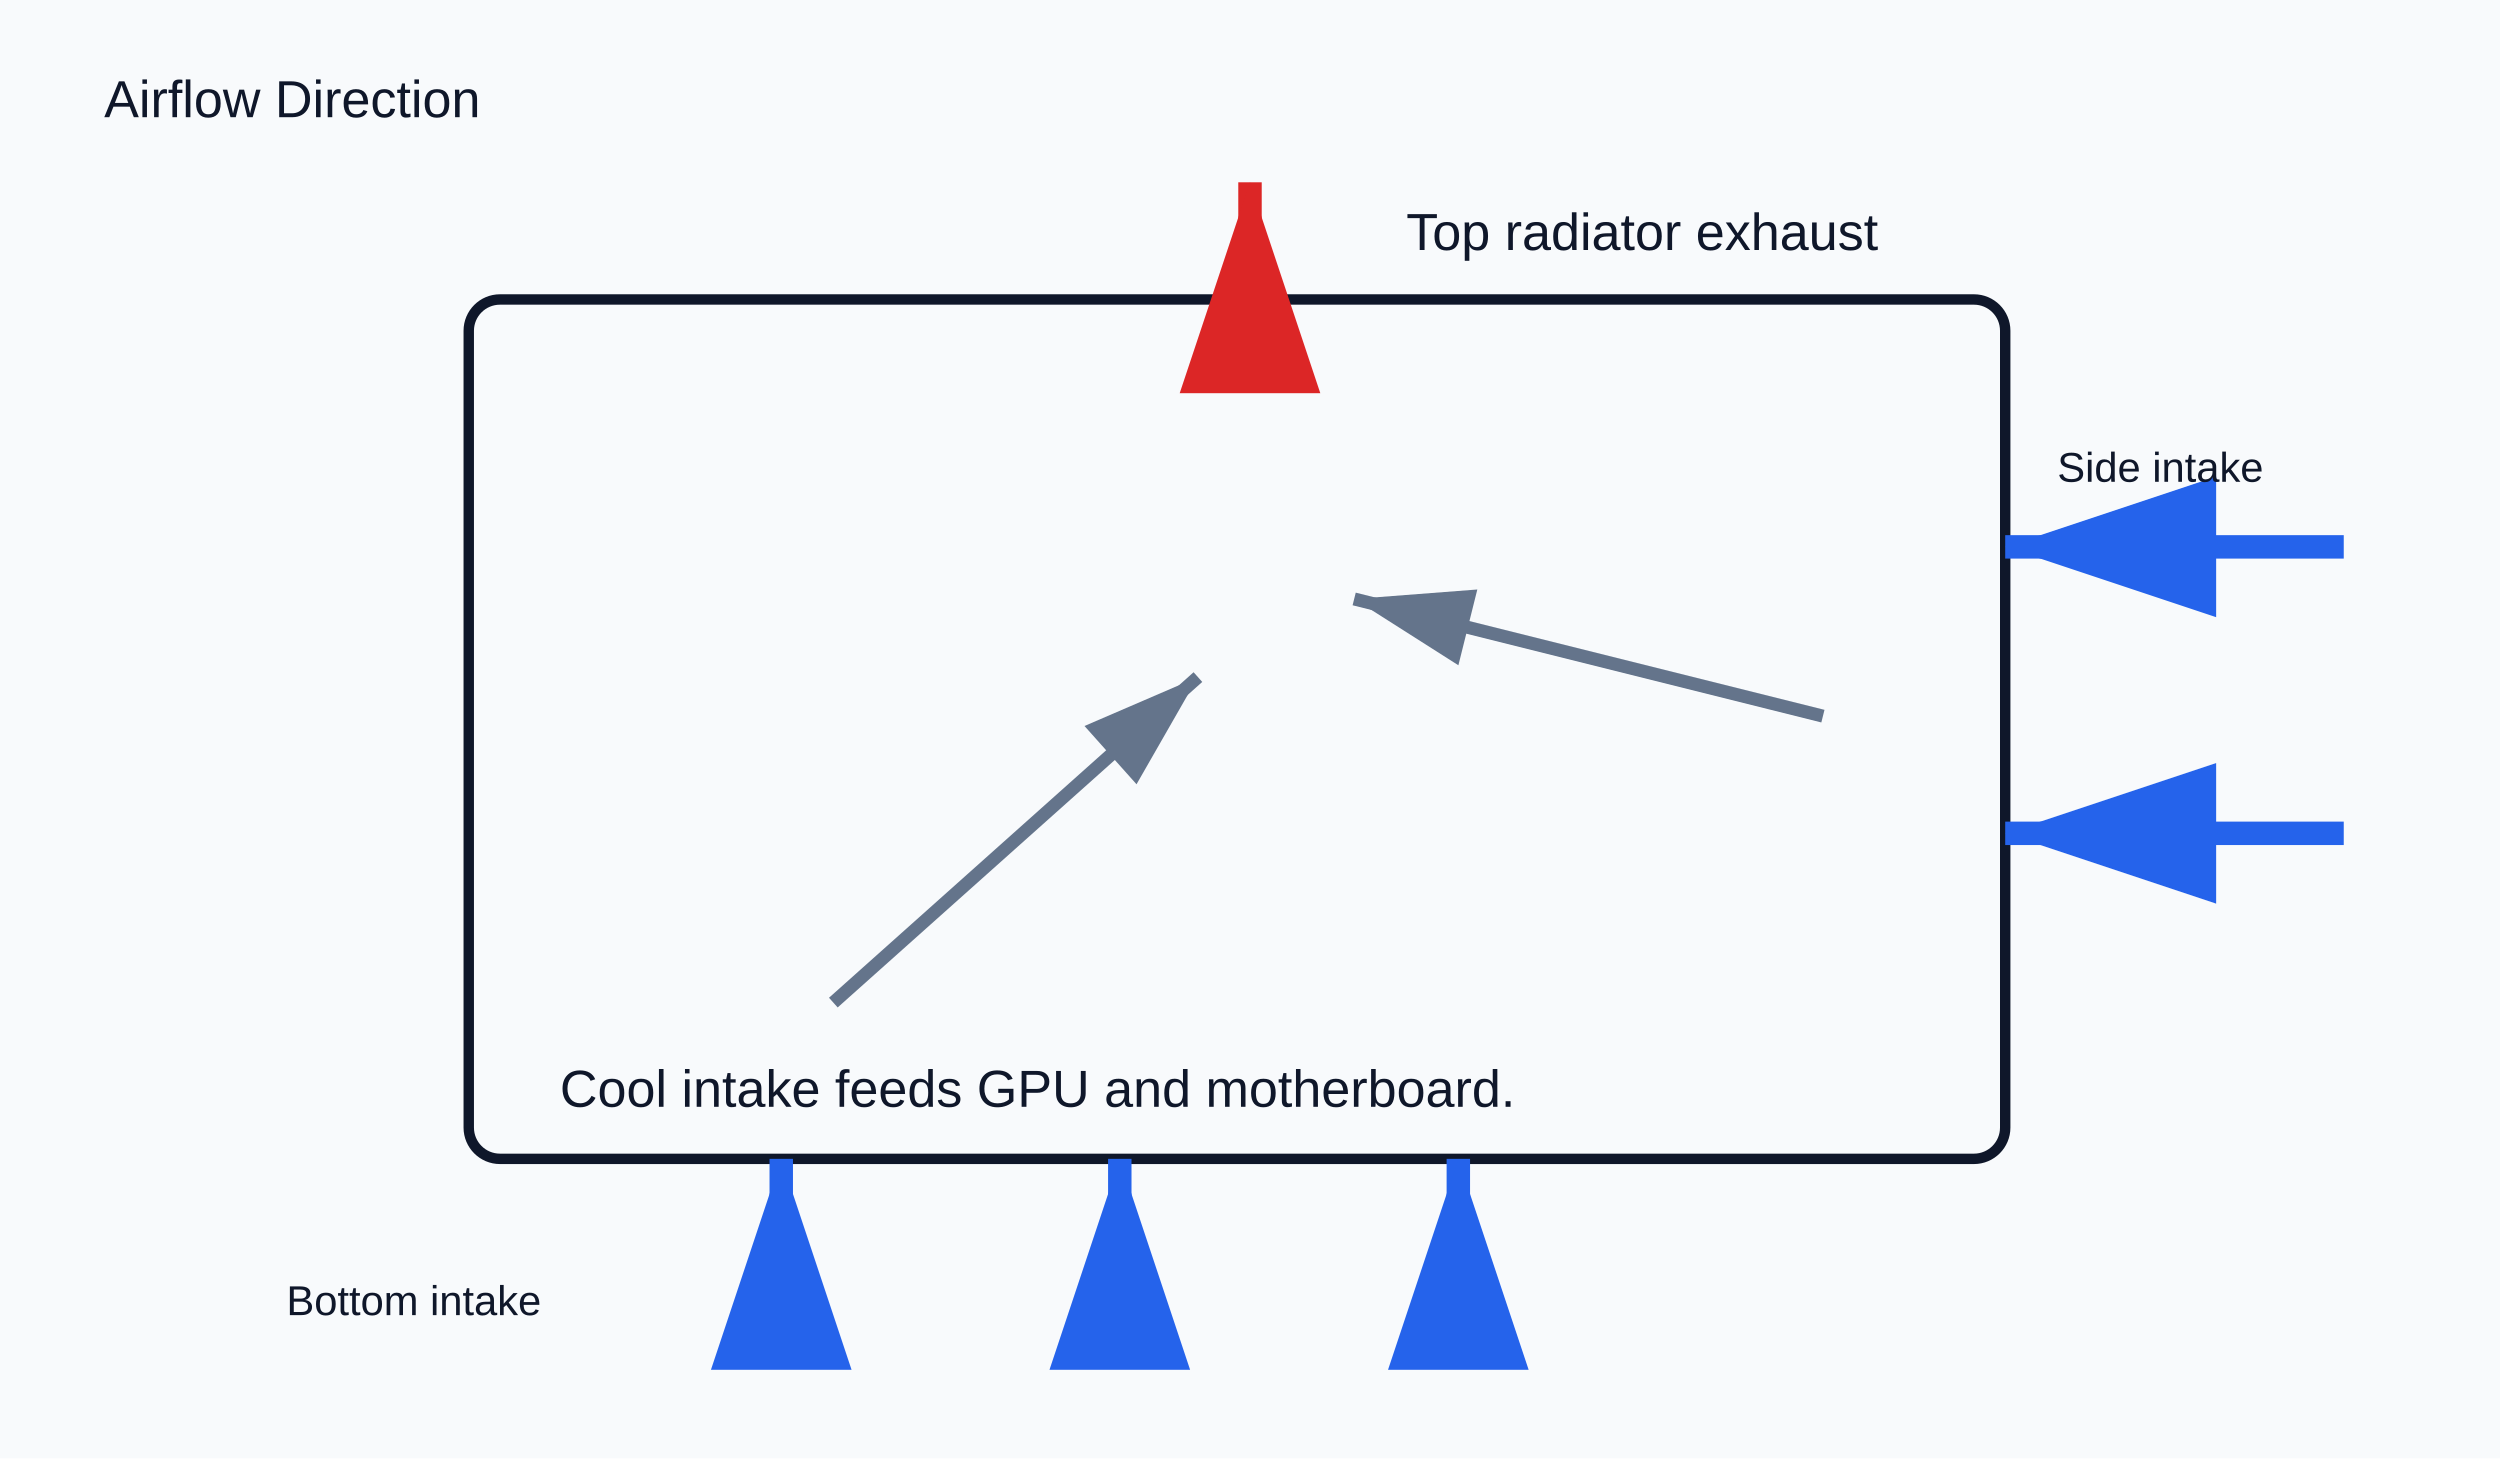
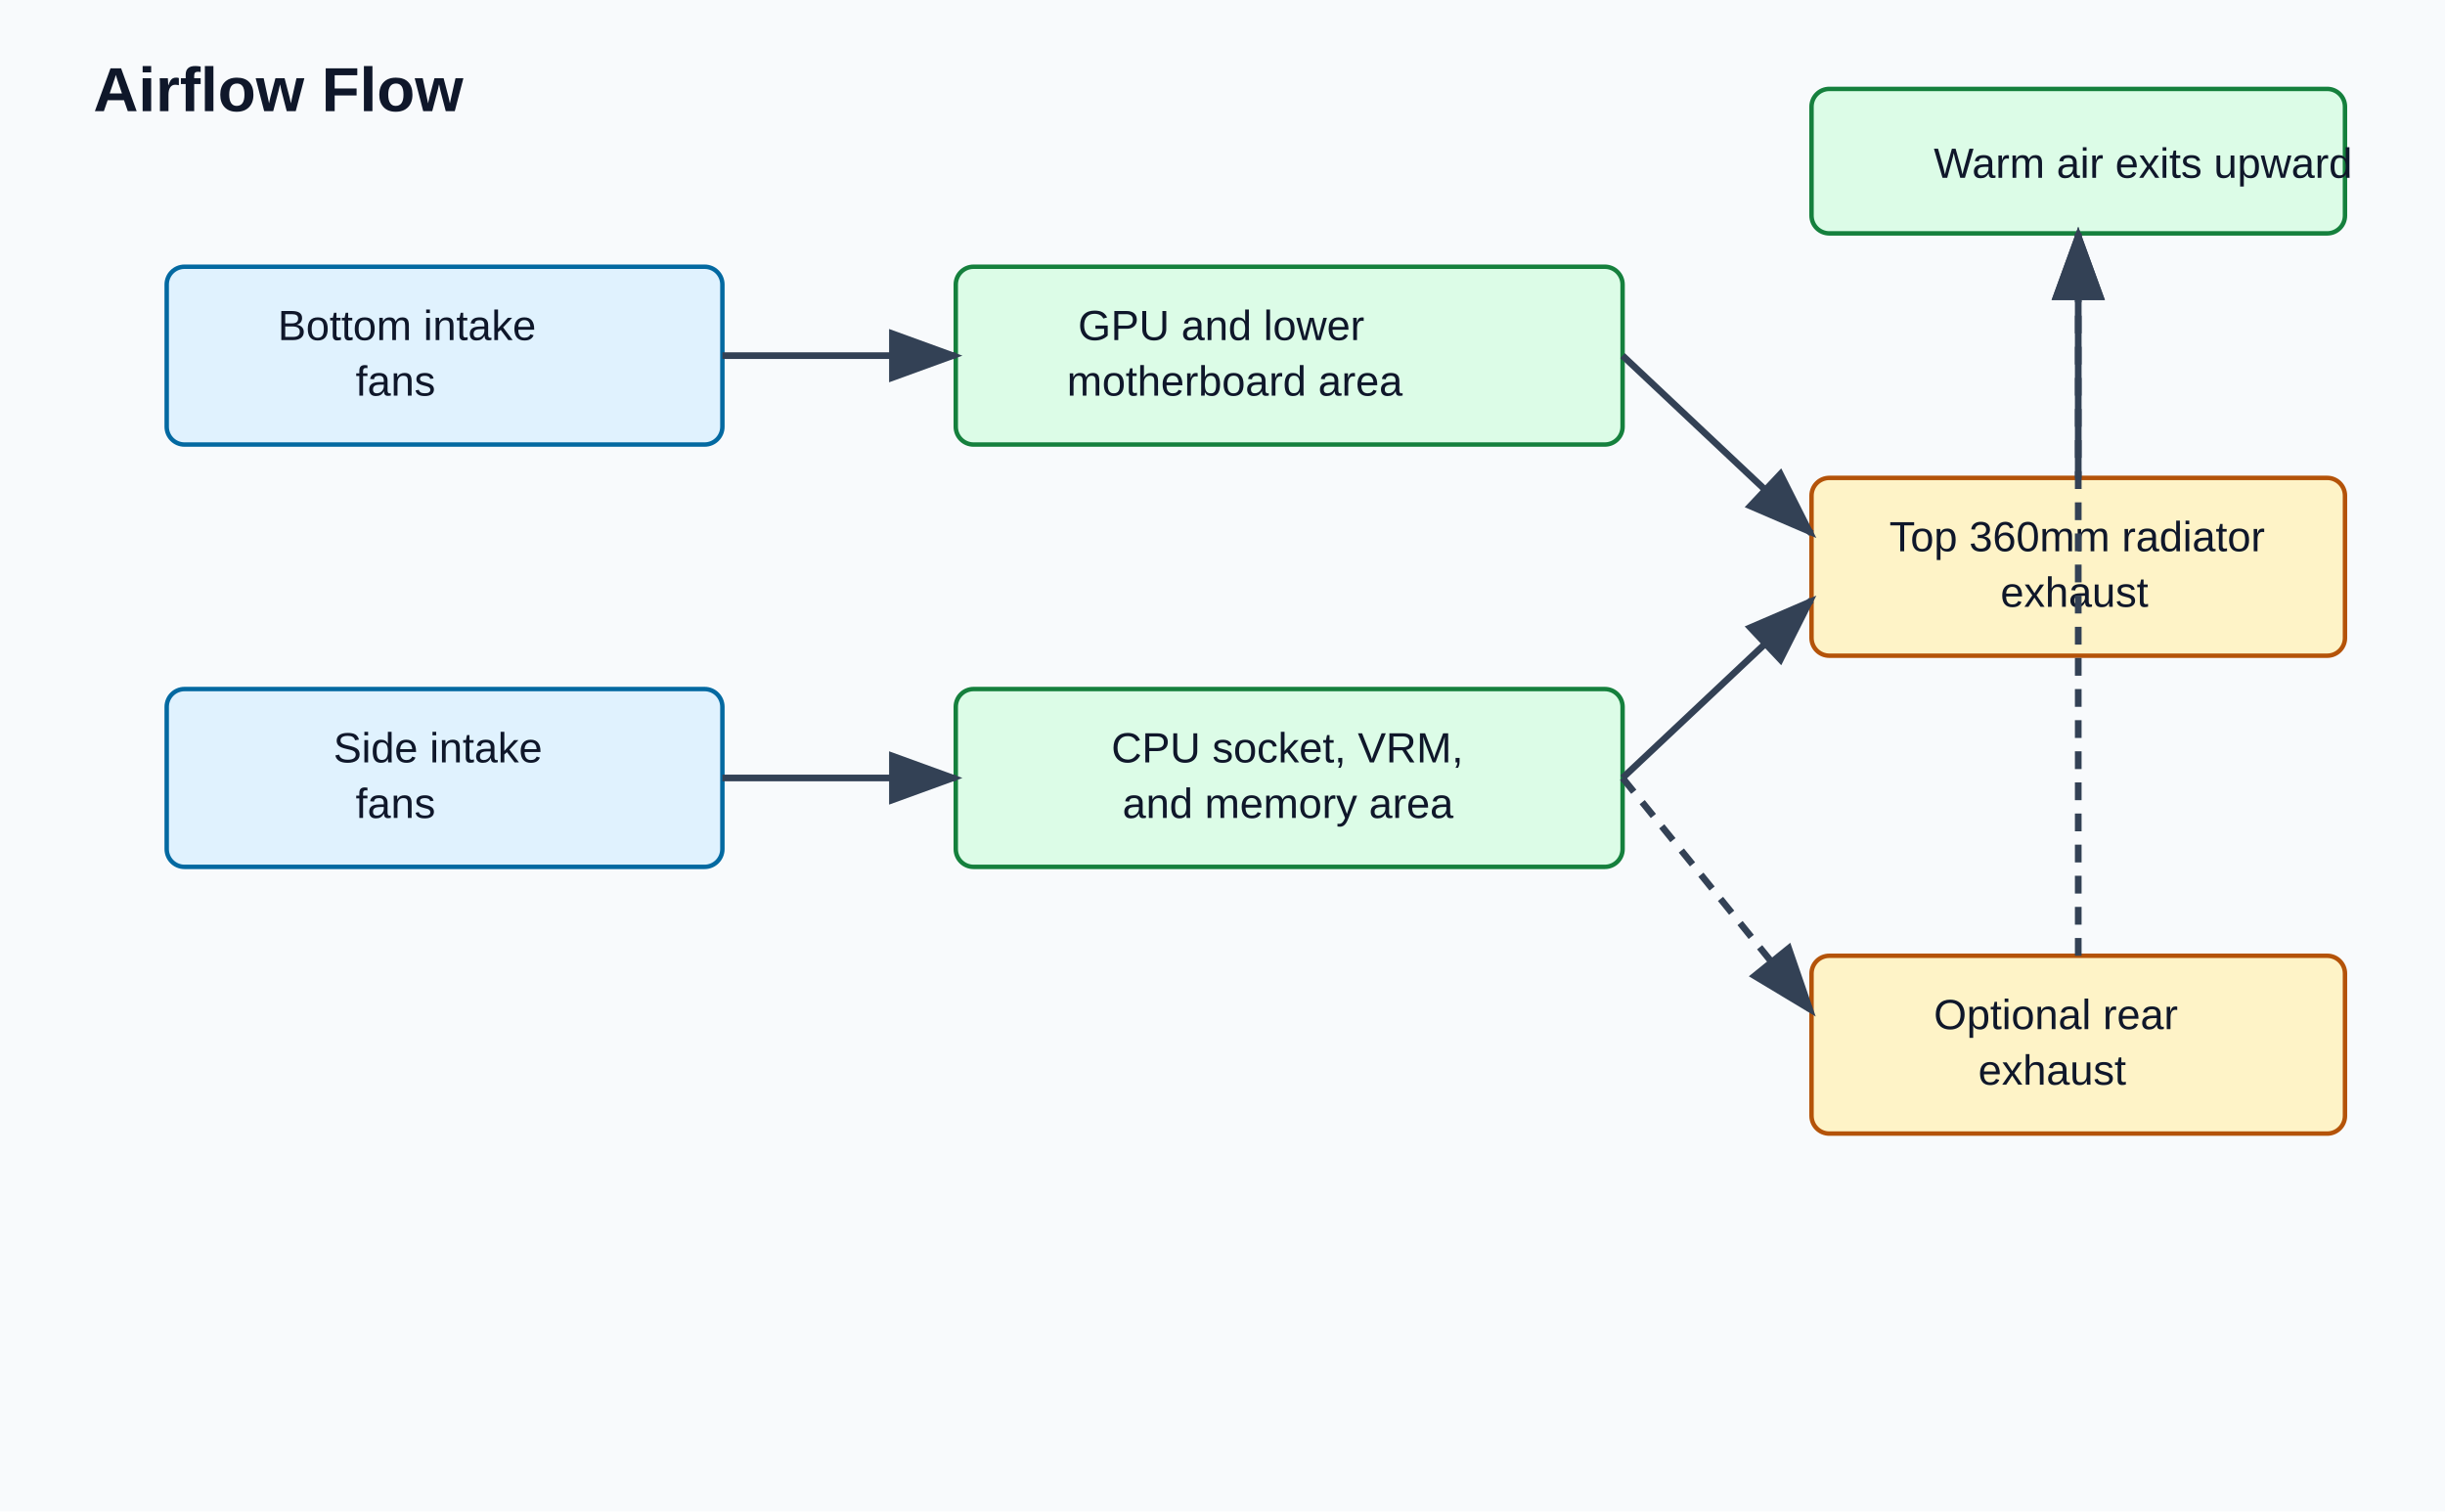
- <svg xmlns="http://www.w3.org/2000/svg" width="960" height="560" viewBox="0 0 960 560" role="img" aria-labelledby="title desc">
+ <svg xmlns="http://www.w3.org/2000/svg" width="1100" height="680" viewBox="0 0 1100 680" role="img" aria-labelledby="title desc">
  <style>
-     .case{fill:#f8fafc;stroke:#0f172a;stroke-width:4}.cool{stroke:#2563eb;stroke-width:9;marker-end:url(#blue)}.warm{stroke:#dc2626;stroke-width:9;marker-end:url(#red)}.mix{stroke:#64748b;stroke-width:5;marker-end:url(#gray)}
-     text{font-family:Arial,sans-serif;fill:#0f172a;font-size:20px}.small{font-size:16px}
+     .bg{fill:#f8fafc}.box{fill:#e0f2fe;stroke:#0369a1;stroke-width:2}.ok{fill:#dcfce7;stroke:#15803d;stroke-width:2}.warn{fill:#fef3c7;stroke:#b45309;stroke-width:2}.line{stroke:#334155;stroke-width:3;marker-end:url(#arrow)}.dash{stroke-dasharray:8 6}
+     text{font-family:Arial,sans-serif;fill:#0f172a;font-size:19px}.title{font-size:28px;font-weight:bold}
  </style>
  <defs>
-     <marker id="blue" markerWidth="10" markerHeight="10" refX="9" refY="3" orient="auto">
-       <path d="M0,0 L0,6 L9,3 z" fill="#2563eb" />
-     </marker>
-     <marker id="red" markerWidth="10" markerHeight="10" refX="9" refY="3" orient="auto">
-       <path d="M0,0 L0,6 L9,3 z" fill="#dc2626" />
-     </marker>
-     <marker id="gray" markerWidth="10" markerHeight="10" refX="9" refY="3" orient="auto">
-       <path d="M0,0 L0,6 L9,3 z" fill="#64748b" />
+     <marker id="arrow" markerWidth="12" markerHeight="12" refX="10" refY="4" orient="auto">
+       <path d="M0,0 L0,8 L11,4 z" fill="#334155" />
    </marker>
  </defs>
-   <rect width="960" height="560" fill="#f8fafc" />
-   <text x="40" y="45" class="title">Airflow Direction</text>
-   <rect class="case" x="180" y="115" width="590" height="330" rx="12" />
-   <line class="cool" x1="300" y1="520" x2="300" y2="445" />
-   <line class="cool" x1="430" y1="520" x2="430" y2="445" />
-   <line class="cool" x1="560" y1="520" x2="560" y2="445" />
-   <line class="cool" x1="900" y1="210" x2="770" y2="210" />
-   <line class="cool" x1="900" y1="320" x2="770" y2="320" />
-   <line class="mix" x1="320" y1="385" x2="460" y2="260" />
-   <line class="mix" x1="700" y1="275" x2="520" y2="230" />
-   <line class="warm" x1="480" y1="115" x2="480" y2="70" />
-   <text x="215" y="425">Cool intake feeds GPU and motherboard.</text>
-   <text x="540" y="96">Top radiator exhaust</text>
-   <text class="small" x="110" y="505">Bottom intake</text>
-   <text class="small" x="790" y="185">Side intake</text>
+   <rect class="bg" width="1100" height="680" />
+   <text class="title" x="42" y="50">Airflow Flow</text>
+   <rect class="box" x="75" y="120" width="250" height="80" rx="8" />
+   <text x="125" y="153">Bottom intake</text>
+   <text x="160" y="178">fans</text>
+   <rect class="box" x="75" y="310" width="250" height="80" rx="8" />
+   <text x="150" y="343">Side intake</text>
+   <text x="160" y="368">fans</text>
+   <rect class="ok" x="430" y="120" width="300" height="80" rx="8" />
+   <text x="485" y="153">GPU and lower</text>
+   <text x="480" y="178">motherboard area</text>
+   <rect class="ok" x="430" y="310" width="300" height="80" rx="8" />
+   <text x="500" y="343">CPU socket, VRM,</text>
+   <text x="505" y="368">and memory area</text>
+   <rect class="warn" x="815" y="215" width="240" height="80" rx="8" />
+   <text x="850" y="248">Top 360mm radiator</text>
+   <text x="900" y="273">exhaust</text>
+   <rect class="warn" x="815" y="430" width="240" height="80" rx="8" />
+   <text x="870" y="463">Optional rear</text>
+   <text x="890" y="488">exhaust</text>
+   <rect class="ok" x="815" y="40" width="240" height="65" rx="8" />
+   <text x="870" y="80">Warm air exits upward</text>
+   <line class="line" x1="325" y1="160" x2="430" y2="160" />
+   <line class="line" x1="325" y1="350" x2="430" y2="350" />
+   <line class="line" x1="730" y1="160" x2="815" y2="240" />
+   <line class="line" x1="730" y1="350" x2="815" y2="270" />
+   <line class="line" x1="935" y1="215" x2="935" y2="105" />
+   <line class="line dash" x1="730" y1="350" x2="815" y2="455" />
+   <line class="line dash" x1="935" y1="430" x2="935" y2="105" />
</svg>
